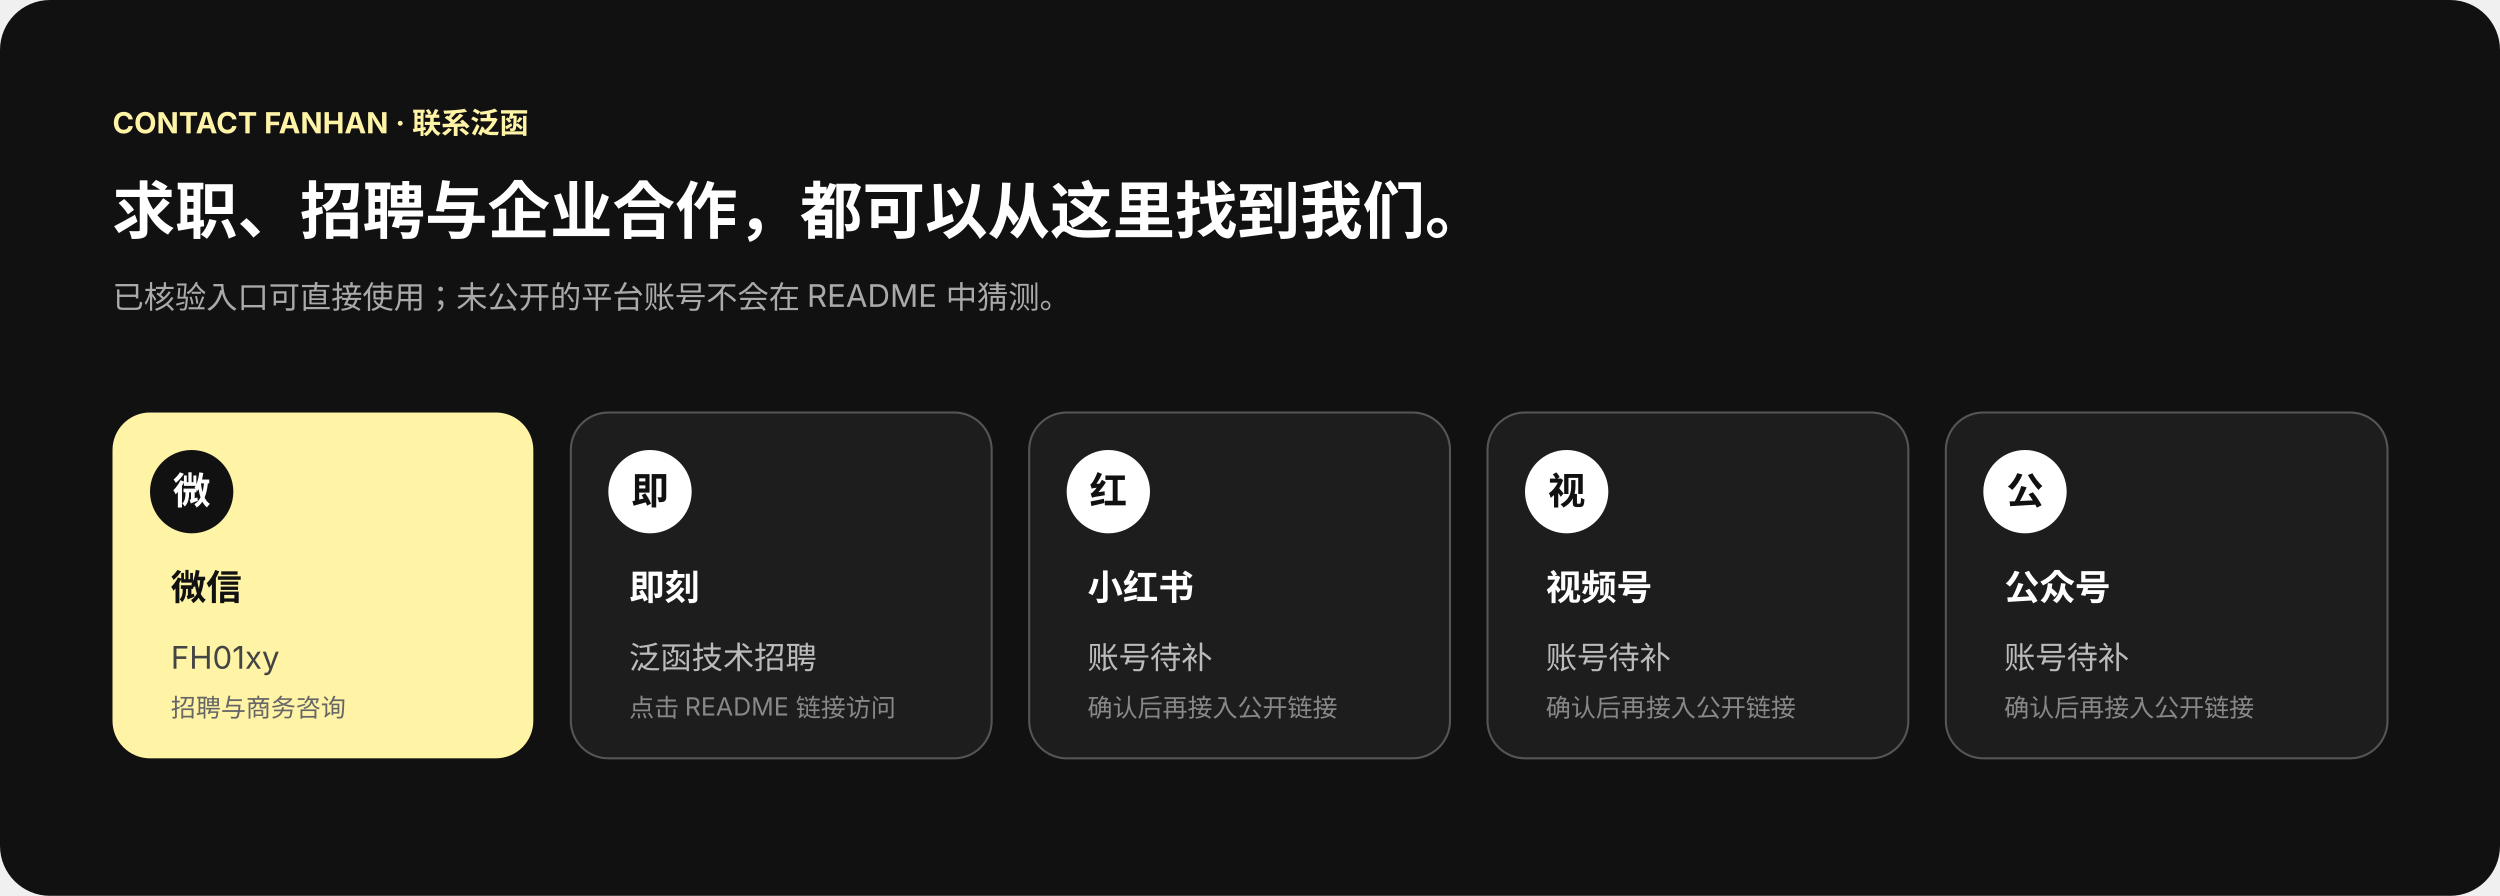
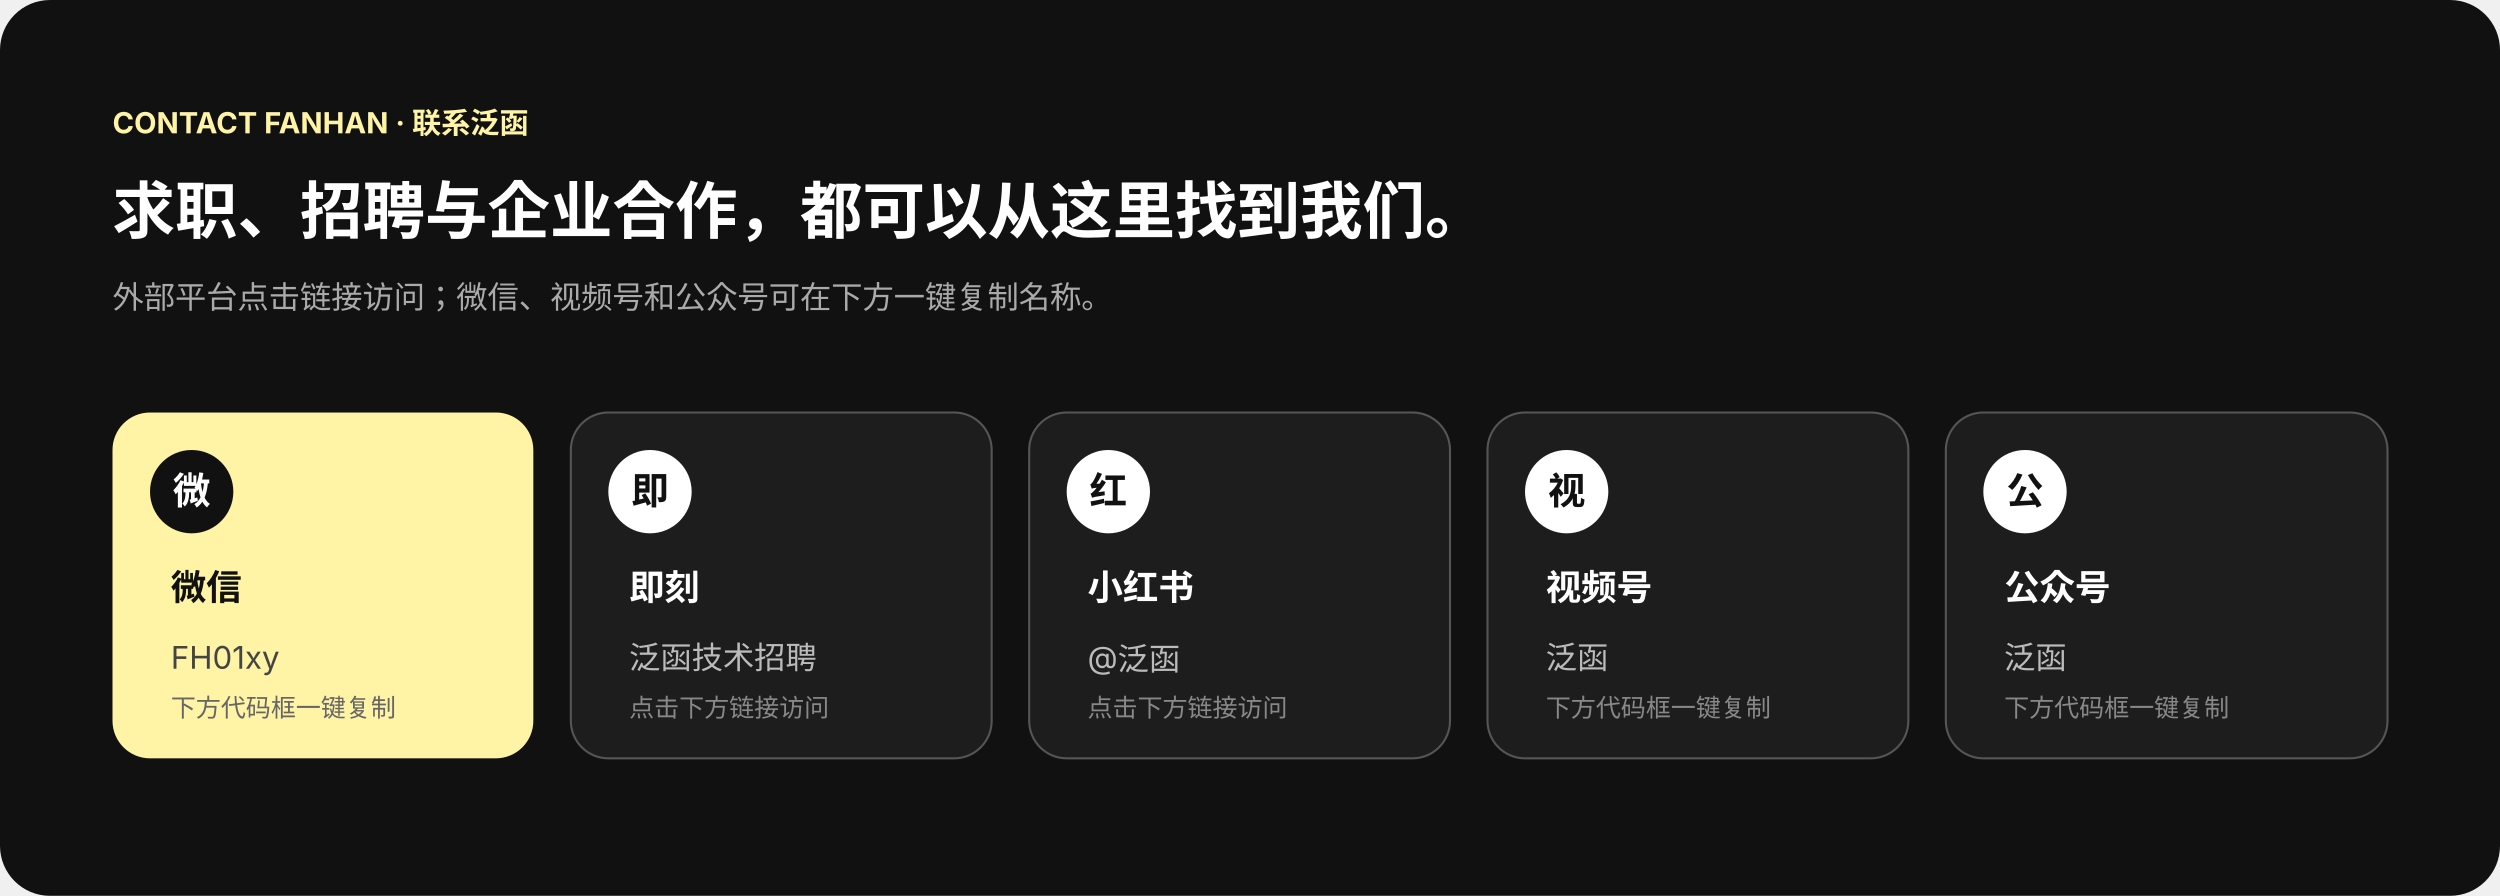
<svg xmlns="http://www.w3.org/2000/svg" width="1200" height="430" viewBox="0 0 1200 430" role="img" aria-labelledby="title desc">
  <rect width="1200" height="430" rx="24" fill="#111111" />
  <g font-family="-apple-system,BlinkMacSystemFont,'Segoe UI','PingFang SC','Microsoft YaHei',sans-serif">
    <text x="54" y="64" fill="#FFF3A6" font-size="14" font-weight="700">CONTACT FANHAN · 联系泛函</text>
    <text x="54" y="112" fill="#ffffff" font-size="30" font-weight="740">求职、招聘与企业合作，都可以从这里找到我们。</text>
-     <text x="54" y="148" fill="#aaaaaa" font-size="15">已核验入口可直接使用；未公开的平台账号不会在 README 中猜测。</text>
+     <text x="54" y="148" fill="#aaaaaa" font-size="15">外部平台点击链接访问；微信、视频号和公众号可在下方一键复制名称。</text>
    <rect x="54" y="198" width="202" height="166" rx="18" fill="#FFF3A6" />
    <circle cx="92" cy="236" r="20" fill="#111111" />
    <text x="92" y="242" text-anchor="middle" fill="#ffffff" font-size="18" font-weight="800">微</text>
    <text x="82" y="288" fill="#111111" font-size="17" font-weight="700">微信</text>
    <text x="82" y="321" fill="#444444" font-size="15">FH01xy</text>
-     <text x="82" y="344" fill="#666666" font-size="12">招聘与商务咨询</text>
+     <text x="82" y="344" fill="#666666" font-size="12">下方代码框一键复制</text>
    <rect x="274" y="198" width="202" height="166" rx="18" fill="#1d1d1d" stroke="#555555" />
    <circle cx="312" cy="236" r="20" fill="#ffffff" />
    <text x="312" y="242" text-anchor="middle" fill="#111111" font-size="18" font-weight="800">即</text>
    <text x="302" y="288" fill="#ffffff" font-size="17" font-weight="700">即刻</text>
    <text x="302" y="321" fill="#bbbbbb" font-size="15">泛函技术招聘</text>
-     <text x="302" y="344" fill="#888888" font-size="12">点击 README 链接访问</text>
+     <text x="302" y="344" fill="#888888" font-size="12">点击下方链接访问</text>
    <rect x="494" y="198" width="202" height="166" rx="18" fill="#1d1d1d" stroke="#555555" />
    <circle cx="532" cy="236" r="20" fill="#ffffff" />
    <text x="532" y="242" text-anchor="middle" fill="#111111" font-size="18" font-weight="800">红</text>
    <text x="522" y="288" fill="#ffffff" font-size="17" font-weight="700">小红书</text>
-     <text x="522" y="321" fill="#bbbbbb" font-size="15">账号待补</text>
-     <text x="522" y="344" fill="#888888" font-size="12">确认后再接入公开链接</text>
+     <text x="522" y="321" fill="#bbbbbb" font-size="15">@泛函</text>
+     <text x="522" y="344" fill="#888888" font-size="12">点击下方链接访问</text>
    <rect x="714" y="198" width="202" height="166" rx="18" fill="#1d1d1d" stroke="#555555" />
    <circle cx="752" cy="236" r="20" fill="#ffffff" />
    <text x="752" y="242" text-anchor="middle" fill="#111111" font-size="18" font-weight="800">视</text>
    <text x="742" y="288" fill="#ffffff" font-size="17" font-weight="700">视频号</text>
-     <text x="742" y="321" fill="#bbbbbb" font-size="15">账号待补</text>
-     <text x="742" y="344" fill="#888888" font-size="12">确认后再接入公开链接</text>
+     <text x="742" y="321" fill="#bbbbbb" font-size="15">泛函</text>
+     <text x="742" y="344" fill="#888888" font-size="12">下方代码框一键复制</text>
    <rect x="934" y="198" width="212" height="166" rx="18" fill="#1d1d1d" stroke="#555555" />
    <circle cx="972" cy="236" r="20" fill="#ffffff" />
    <text x="972" y="242" text-anchor="middle" fill="#111111" font-size="18" font-weight="800">公</text>
    <text x="962" y="288" fill="#ffffff" font-size="17" font-weight="700">公众号</text>
-     <text x="962" y="321" fill="#bbbbbb" font-size="15">账号待补</text>
-     <text x="962" y="344" fill="#888888" font-size="12">确认后再接入公开链接</text>
+     <text x="962" y="321" fill="#bbbbbb" font-size="15">泛函</text>
+     <text x="962" y="344" fill="#888888" font-size="12">下方代码框一键复制</text>
  </g>
</svg>
